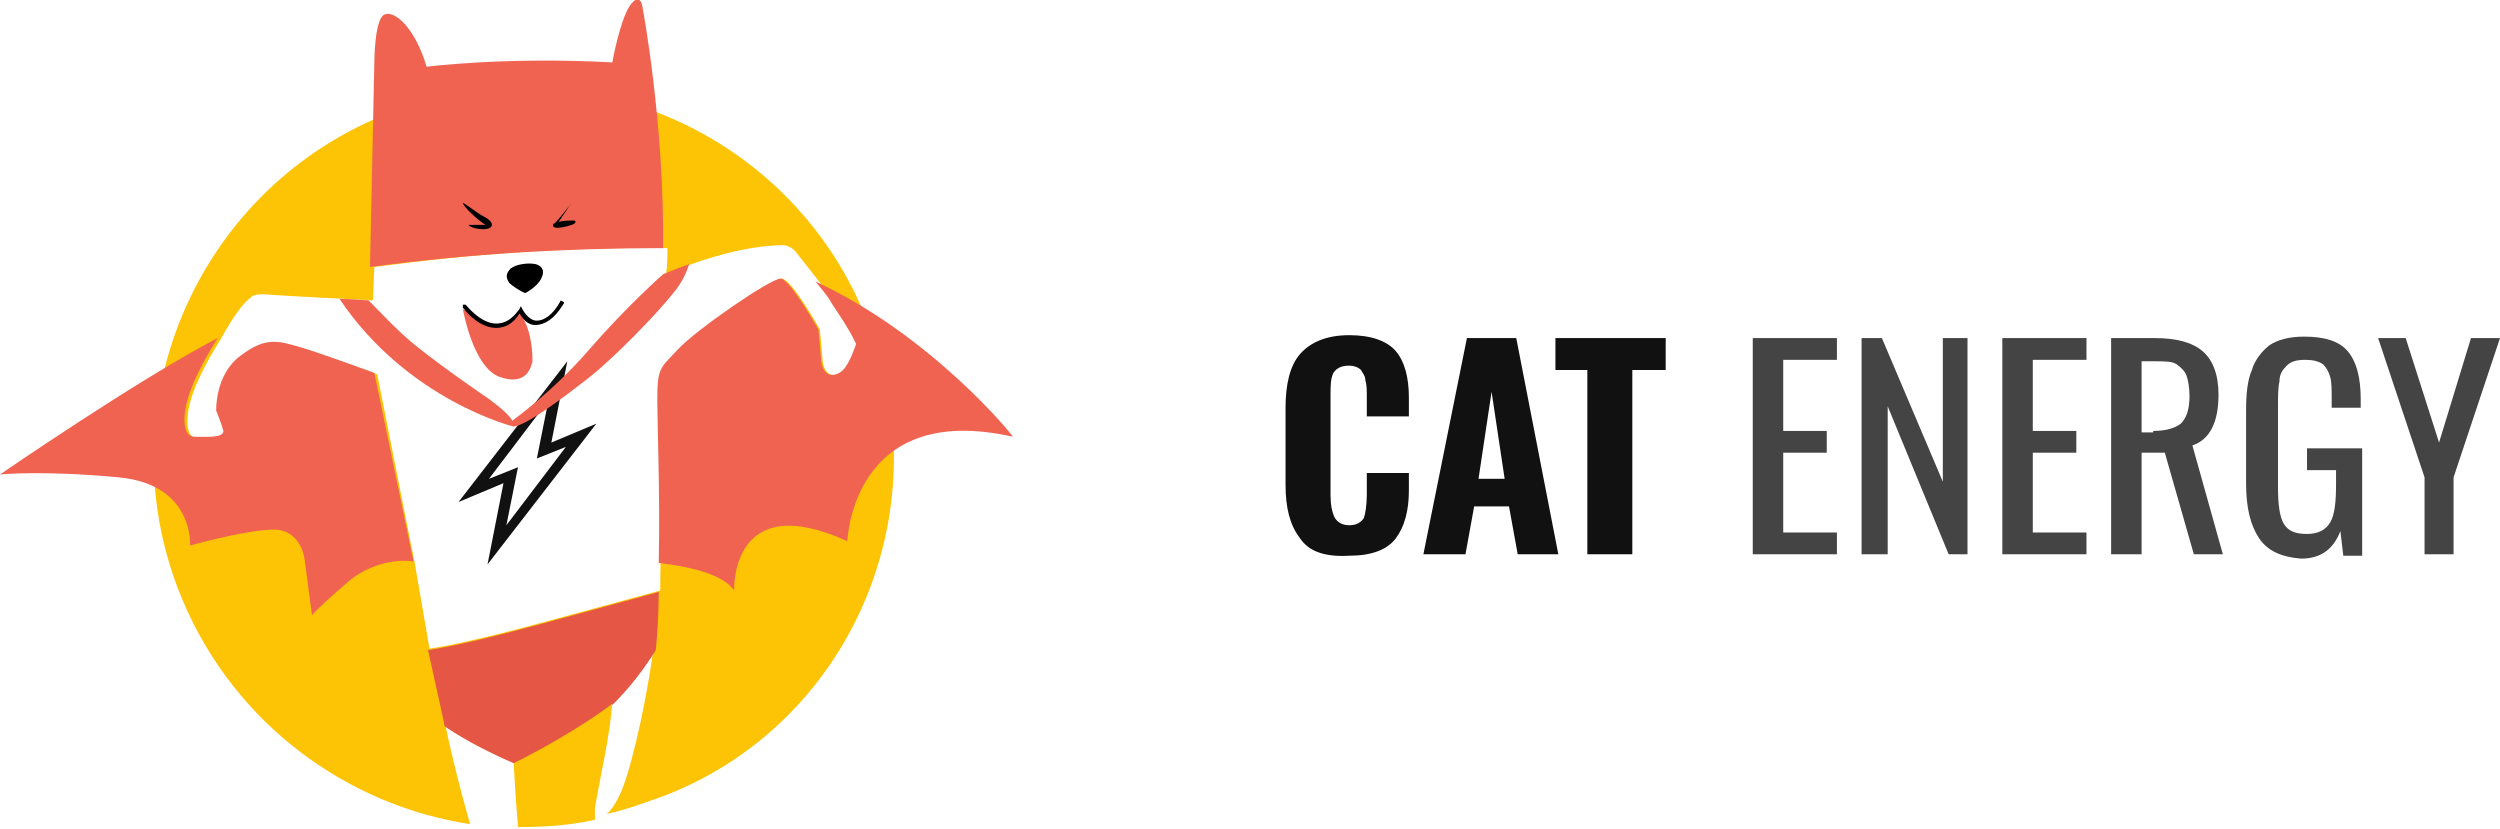
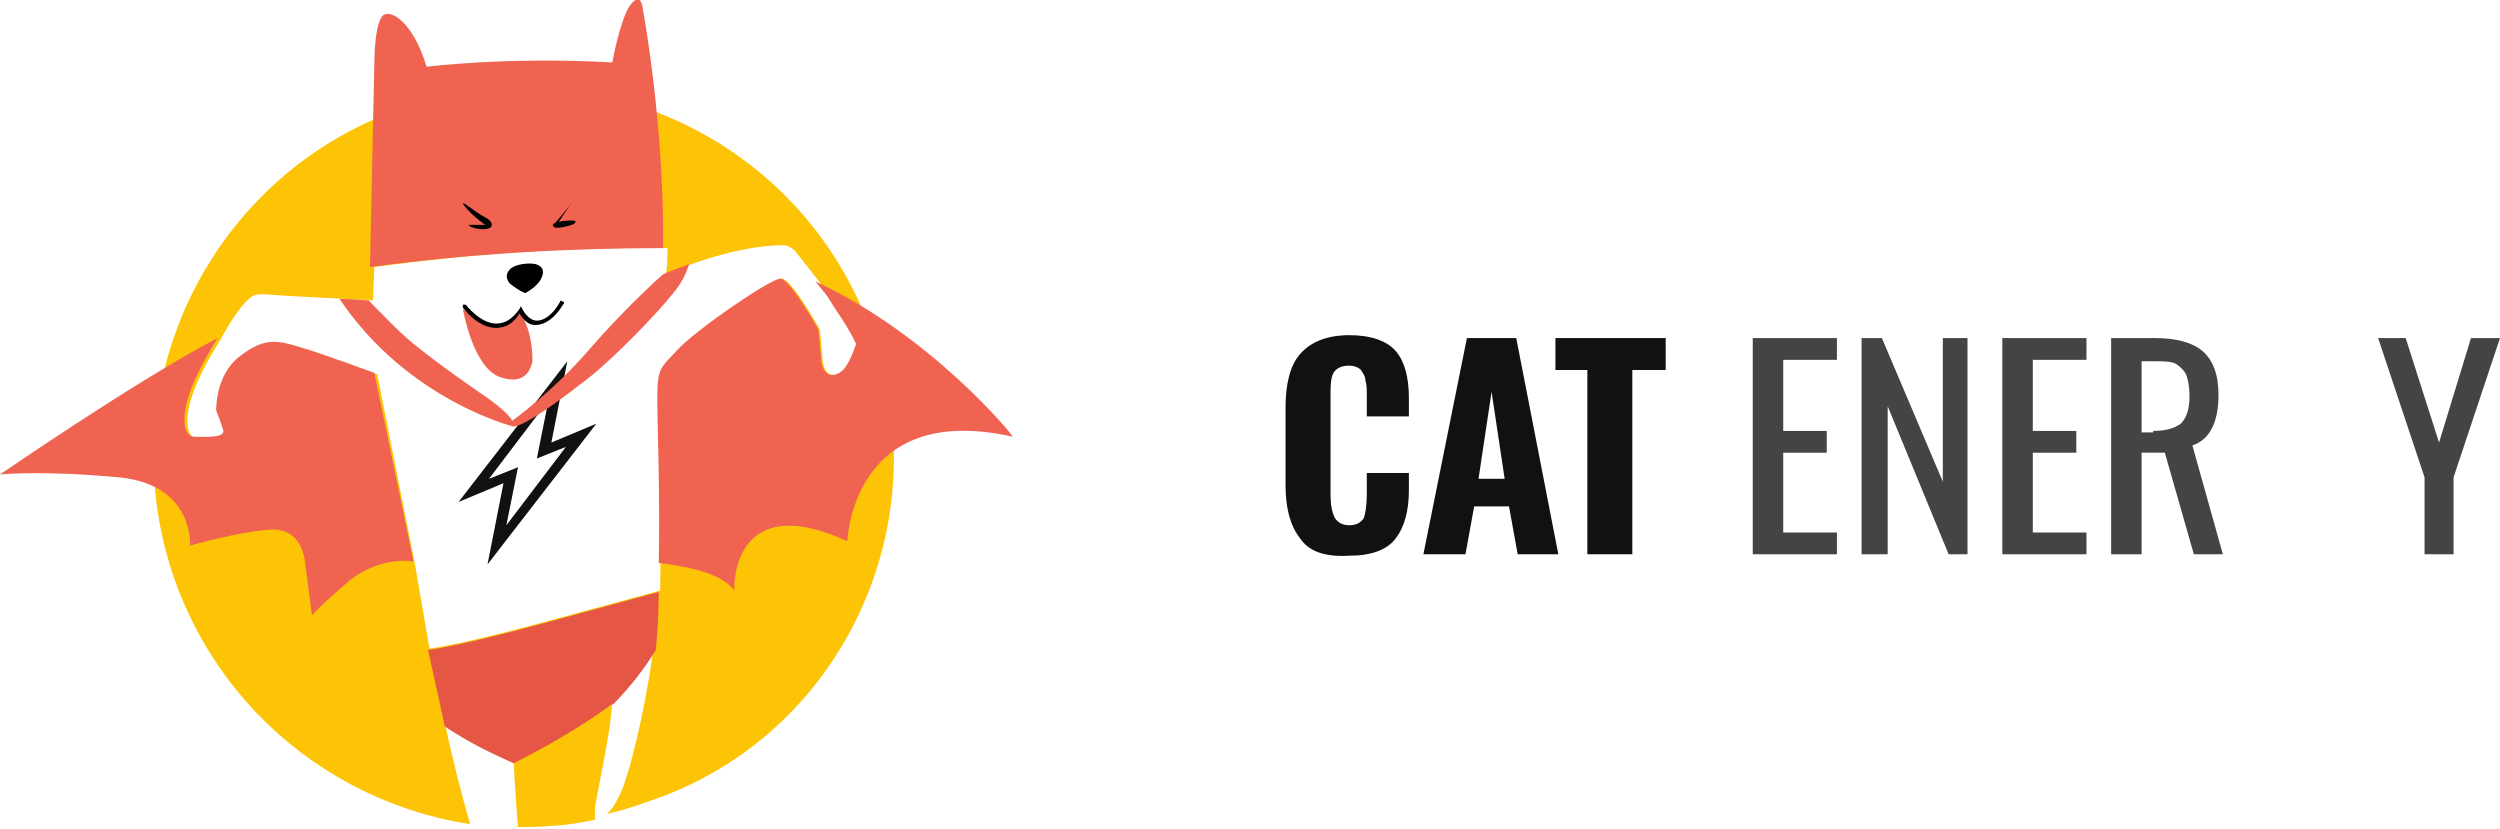
<svg xmlns="http://www.w3.org/2000/svg" version="1.1" id="Layer_2" x="0px" y="0px" viewBox="0 0 172.3 57.1" style="enable-background:new 0 0 172.3 57.1;" xml:space="preserve">
  <style type="text/css">
    .st0 {
      fill: #FDC305;
    }
    .st1 {
      fill: #F06351;
    }
    .st2 {
      fill: #E55645;
    }
    .st3 {
      fill: #111111;
    }
    .st4 {
      fill: #444444;
    }
  </style>
  <path class="st0" d="M59.6,21.7C54.2,8.7,39.3,2.6,26.3,8S7.1,28.4,12.6,41.4c3.6,8.5,11.3,14.1,19.8,15.4c-0.6-2.1-1.2-4.4-1.7-6.8   c1.5,1,3.1,1.8,4.7,2.5c0,0,0,0,0,0c0,0,0.1,2.1,0.3,4.5c1.8,0,3.5-0.1,5.3-0.5c0-0.2,0-0.4,0-0.8c0.3-1.9,1.1-5.2,1.2-7.4   c1.1-1.1,2.1-2.3,2.9-3.7c0,0,0,0,0,0c0,0.1,0,0.3-0.1,0.4c-0.6,4.2-1.7,8.8-2.4,10c-0.2,0.4-0.5,0.9-0.8,1.1   c1.4-0.3,2.7-0.8,4.1-1.3C58.9,49.7,65.1,34.7,59.6,21.7z M58.2,25.5c-0.4,0.4-1.3,0.7-1.5-0.6c-0.1-1.3-0.2-2.2-0.2-2.2   s-1.9-3.4-2.6-3.5c-0.7,0-5.8,3.5-7.1,4.9c-1.2,1.3-1.4,1.2-1.4,3.5c0,1.7,0.2,8.1,0.1,13.1v0v0c0,0-2.2,0.6-8.1,2.2   c-5.9,1.6-7.8,1.8-7.8,1.8l-1-5.8c0,0,0,0,0,0c0,0,0,0,0,0c0,0,0,0,0,0c0,0,0,0,0,0c0,0,0,0,0,0c0,0,0,0,0,0l-2.6-13.1   c0,0-3.8-1.4-5.2-1.8c-1.4-0.4-2.3-0.7-4,0.6c-1.8,1.3-1.7,3.8-1.7,3.8s0.4,1,0.5,1.4c0,0.5-1.2,0.4-2,0.4s-0.9-1.4-0.3-3.1   c0.6-1.7,1.9-3.7,1.9-3.7s1.2-2.3,2.1-2.9c0,0,0.1-0.3,1.2-0.2c1.1,0.1,7.2,0.4,7.2,0.4l0.1-2.3c6.7-0.9,13.4-1.4,20.2-1.3   c0,0.6,0,1.2-0.1,1.8c0,0,4.4-2,8.1-2c0,0,0.4,0,0.8,0.4c0.3,0.4,2.4,3,2.6,3.4c0.2,0.4,1.2,1.7,1.8,3C59,23.7,58.6,25.1,58.2,25.5z   " />
  <path class="st1" d="M56.2,19.4c0.5,0.6,0.9,1.1,1,1.3c0.2,0.4,1.2,1.7,1.8,3c0,0-0.4,1.3-0.9,1.8c-0.4,0.4-1.3,0.7-1.5-0.6   c-0.1-1.3-0.2-2.2-0.2-2.2s-1.9-3.4-2.6-3.5c-0.7,0-5.8,3.5-7.1,4.9c-1.2,1.3-1.4,1.2-1.4,3.5c0,1.5,0.2,6.6,0.1,11.2   c1.8,0.2,4.4,0.7,5.2,1.9c0,0-0.3-7.1,7.8-3.4c0,0,0.3-9.7,11.4-7.2C69.9,30.1,64.2,23.1,56.2,19.4z" />
  <path class="st1" d="M45.7,17.1c0.1-8.5-1.4-16.5-1.4-16.5s-0.1-1.3-0.9-0.2c-0.7,1.1-1.2,3.9-1.2,3.9c-7.4-0.4-12.8,0.3-12.8,0.3   c-0.8-2.7-2.2-3.9-2.9-3.6c-0.7,0.3-0.7,3.3-0.7,3.3l-0.3,14.1C32.2,17.5,39,17.1,45.7,17.1z" />
  <path class="st2" d="M45.2,44.8c0.1-1.1,0.2-2.5,0.2-4c0,0-2.2,0.6-8.1,2.2c-5.9,1.6-7.8,1.8-7.8,1.8l1.1,5c0,0.1,0,0.2,0.1,0.3   c1.5,1,3.1,1.8,4.7,2.5c4.4-2.2,6.8-4.1,6.8-4.1c0,0,0,0,0,0.1C43.4,47.4,44.4,46.1,45.2,44.8z" />
  <path d="M31.9,14c0-0.1,1,0.7,1.4,0.9s0.6,0.4,0.6,0.6s-0.3,0.3-0.6,0.3s-0.9-0.1-1-0.3c0,0,0.6,0,0.9,0h0.3   C33.5,15.6,32.1,14.5,31.9,14z" />
  <path d="M39.3,14.1c0,0-1,1.3-1.1,1.3s-0.2,0.3,0.2,0.3s1.1-0.2,1.2-0.3s0.1-0.2-0.1-0.2c-0.2,0-0.7,0-1,0.1L39.3,14.1   C39.4,14.1,39.4,14,39.3,14.1z" />
  <path d="M36.2,20.2c0,0,0.8-0.4,1.1-1s0-0.9-0.4-1c-0.5-0.1-1.3,0-1.7,0.3c-0.4,0.4-0.3,0.7-0.1,1C35.3,19.7,35.9,20.1,36.2,20.2z" />
  <path class="st1" d="M35.8,21.4c0,0-0.2,0.4-0.5,0.6c-0.2,0.2-0.6,0.4-1,0.4c-0.6,0-1.1-0.2-1.5-0.4c-0.2-0.1-0.4-0.3-0.5-0.4   c-0.2-0.2-0.4-0.3-0.4-0.3s0.7,4.1,2.6,4.7c1.8,0.6,2.1-0.7,2.2-1.1c0-0.3,0-2.1-0.8-3.2C35.9,21.4,35.9,21.6,35.8,21.4z" />
  <g>
    <path d="M34.2,22.6C34.1,22.6,34.1,22.6,34.2,22.6c-1.3,0-2.3-1.4-2.3-1.4c0-0.1,0-0.2,0-0.2c0.1,0,0.2,0,0.2,0c0,0,1,1.3,2.1,1.3     c0,0,0,0,0,0c0.6,0,1.1-0.3,1.6-1l0.1-0.2l0.1,0.2c0,0,0.4,0.8,1,0.8c0.5,0,1.1-0.4,1.6-1.3c0-0.1,0.1-0.1,0.2,0     c0.1,0,0.1,0.1,0,0.2c-0.6,1-1.3,1.4-1.9,1.4c-0.6,0-0.9-0.5-1.1-0.8C35.4,22.3,34.8,22.6,34.2,22.6z" />
  </g>
  <path class="st3" d="M41.1,29.2l-3.1,1.3l1.1-5.6l-7.5,9.7l3.1-1.3l-1.1,5.6L41.1,29.2z M33.7,33l4.1-5.4l-0.8,4l2-0.8l-4.1,5.4   l0.8-4L33.7,33z" />
  <path class="st1" d="M45.7,18.9c0,0-2.5,2.2-5.1,5.2c-2.5,2.9-5.3,4.9-5.3,4.9c-0.2-0.5-1.6-1.5-1.6-1.5s-3.1-2.1-5.2-3.8   c-1.2-1-2.3-2.2-3.1-3c-0.3,0-1.1-0.1-2-0.1c4.7,7,12,8.8,12,8.8c0.9-0.1,3.3-1.9,5.1-3.3s4.8-4.5,5.9-5.9c0.6-0.7,0.9-1.4,1.1-2   C46.4,18.6,45.7,18.9,45.7,18.9z" />
  <path class="st1" d="M25.8,25.7c0,0-3.8-1.4-5.2-1.8c-1.4-0.4-2.3-0.7-4,0.6c-1.8,1.3-1.7,3.8-1.7,3.8s0.4,1,0.5,1.4   c0,0.5-1.2,0.4-2,0.4s-0.9-1.4-0.3-3.1c0.6-1.7,1.9-3.7,1.9-3.7c-5.4,2.8-15,9.4-15,9.4s2.9-0.3,8.2,0.2c5.2,0.5,4.9,4.7,4.9,4.7   s3.5-1,5.6-1.1c2.1-0.1,2.3,2.1,2.3,2.1l0.5,3.8c0,0,0.5-0.6,2.6-2.4c1.9-1.5,3.9-1.4,4.4-1.3c0,0,0,0,0,0L25.8,25.7z" />
  <g>
    <path class="st3" d="M89.6,37.1c-0.7-0.9-1-2.1-1-3.7v-5.3c0-1.6,0.3-2.9,1-3.7c0.7-0.8,1.8-1.3,3.4-1.3c1.5,0,2.6,0.4,3.2,1.1     c0.6,0.7,0.9,1.8,0.9,3.2v1.3h-2.9v-1.4c0-0.4,0-0.8-0.1-1.1c0-0.3-0.2-0.5-0.3-0.7c-0.2-0.2-0.5-0.3-0.8-0.3     c-0.6,0-0.9,0.2-1.1,0.5c-0.2,0.4-0.2,0.9-0.2,1.6v6.8c0,0.7,0.1,1.2,0.3,1.6c0.2,0.3,0.5,0.5,1,0.5c0.5,0,0.8-0.2,1-0.5     c0.1-0.3,0.2-0.9,0.2-1.6v-1.5h2.9v1.2c0,1.4-0.3,2.5-0.9,3.3c-0.6,0.8-1.7,1.2-3.2,1.2C91.3,38.4,90.2,38,89.6,37.1z" />
    <path class="st3" d="M101.1,23.3h3.4l2.9,14.9h-2.8l-0.6-3.3h-2.4l-0.6,3.3h-2.9L101.1,23.3z M103.7,33l-0.9-6l-0.9,6H103.7z" />
    <path class="st3" d="M109.5,25.5h-2.3v-2.2h7.6v2.2h-2.3v12.7h-3.1V25.5z" />
    <path class="st4" d="M120.8,23.3h5.8v1.5h-3.7v4.9h3v1.5h-3v5.5h3.7v1.5h-5.8V23.3z" />
    <path class="st4" d="M128.3,23.3h1.4l4.2,9.9v-9.9h1.7v14.9h-1.3L130.1,28v10.2h-1.8V23.3z" />
    <path class="st4" d="M138,23.3h5.8v1.5h-3.7v4.9h3v1.5h-3v5.5h3.7v1.5H138V23.3z" />
    <path class="st4" d="M145.5,23.3h3c1.5,0,2.6,0.3,3.3,0.9c0.7,0.6,1.1,1.6,1.1,3c0,1.9-0.6,3.1-1.8,3.5l2.1,7.5h-2l-2-7h-1.6v7     h-2.1V23.3z M148.4,29.7c0.9,0,1.5-0.2,1.9-0.5c0.4-0.4,0.6-1,0.6-1.9c0-0.6-0.1-1.1-0.2-1.4c-0.1-0.3-0.4-0.6-0.7-0.8     c-0.3-0.2-0.8-0.2-1.5-0.2h-0.9v4.9H148.4z" />
-     <path class="st4" d="M155.7,37.1c-0.6-0.9-0.9-2.1-0.9-3.8v-5c0-1.2,0.1-2.1,0.4-2.8c0.2-0.7,0.7-1.3,1.2-1.7     c0.6-0.4,1.4-0.6,2.4-0.6c1.4,0,2.4,0.3,3,1c0.6,0.7,0.9,1.8,0.9,3.3v0.6h-2v-0.5c0-0.7,0-1.3-0.1-1.6c-0.1-0.4-0.3-0.7-0.5-0.9     c-0.3-0.2-0.7-0.3-1.2-0.3c-0.6,0-1,0.1-1.3,0.4c-0.3,0.3-0.5,0.6-0.5,1.1c-0.1,0.4-0.1,1-0.1,1.8v5.5c0,1.1,0.1,2,0.4,2.5     c0.3,0.5,0.8,0.7,1.6,0.7c0.8,0,1.3-0.3,1.6-0.8c0.3-0.5,0.4-1.4,0.4-2.6v-1H159v-1.5h3.8v7.4h-1.3l-0.2-1.7     c-0.5,1.3-1.4,1.9-2.7,1.9C157.3,38.4,156.3,38,155.7,37.1z" />
+     <path display="none" class="st4" d="M155.7,37.1c-0.6-0.9-0.9-2.1-0.9-3.8v-5c0-1.2,0.1-2.1,0.4-2.8c0.2-0.7,0.7-1.3,1.2-1.7     c0.6-0.4,1.4-0.6,2.4-0.6c1.4,0,2.4,0.3,3,1c0.6,0.7,0.9,1.8,0.9,3.3v0.6h-2v-0.5c0-0.7,0-1.3-0.1-1.6c-0.1-0.4-0.3-0.7-0.5-0.9     c-0.3-0.2-0.7-0.3-1.2-0.3c-0.6,0-1,0.1-1.3,0.4c-0.3,0.3-0.5,0.6-0.5,1.1c-0.1,0.4-0.1,1-0.1,1.8v5.5c0,1.1,0.1,2,0.4,2.5     c0.3,0.5,0.8,0.7,1.6,0.7c0.8,0,1.3-0.3,1.6-0.8c0.3-0.5,0.4-1.4,0.4-2.6v-1H159v-1.5h3.8v7.4h-1.3l-0.2-1.7     c-0.5,1.3-1.4,1.9-2.7,1.9C157.3,38.4,156.3,38,155.7,37.1z" />
    <path class="st4" d="M167.1,32.9l-3.2-9.6h1.9l2.3,7.2l2.2-7.2h2l-3.2,9.6v5.3h-2V32.9z" />
  </g>
</svg>
